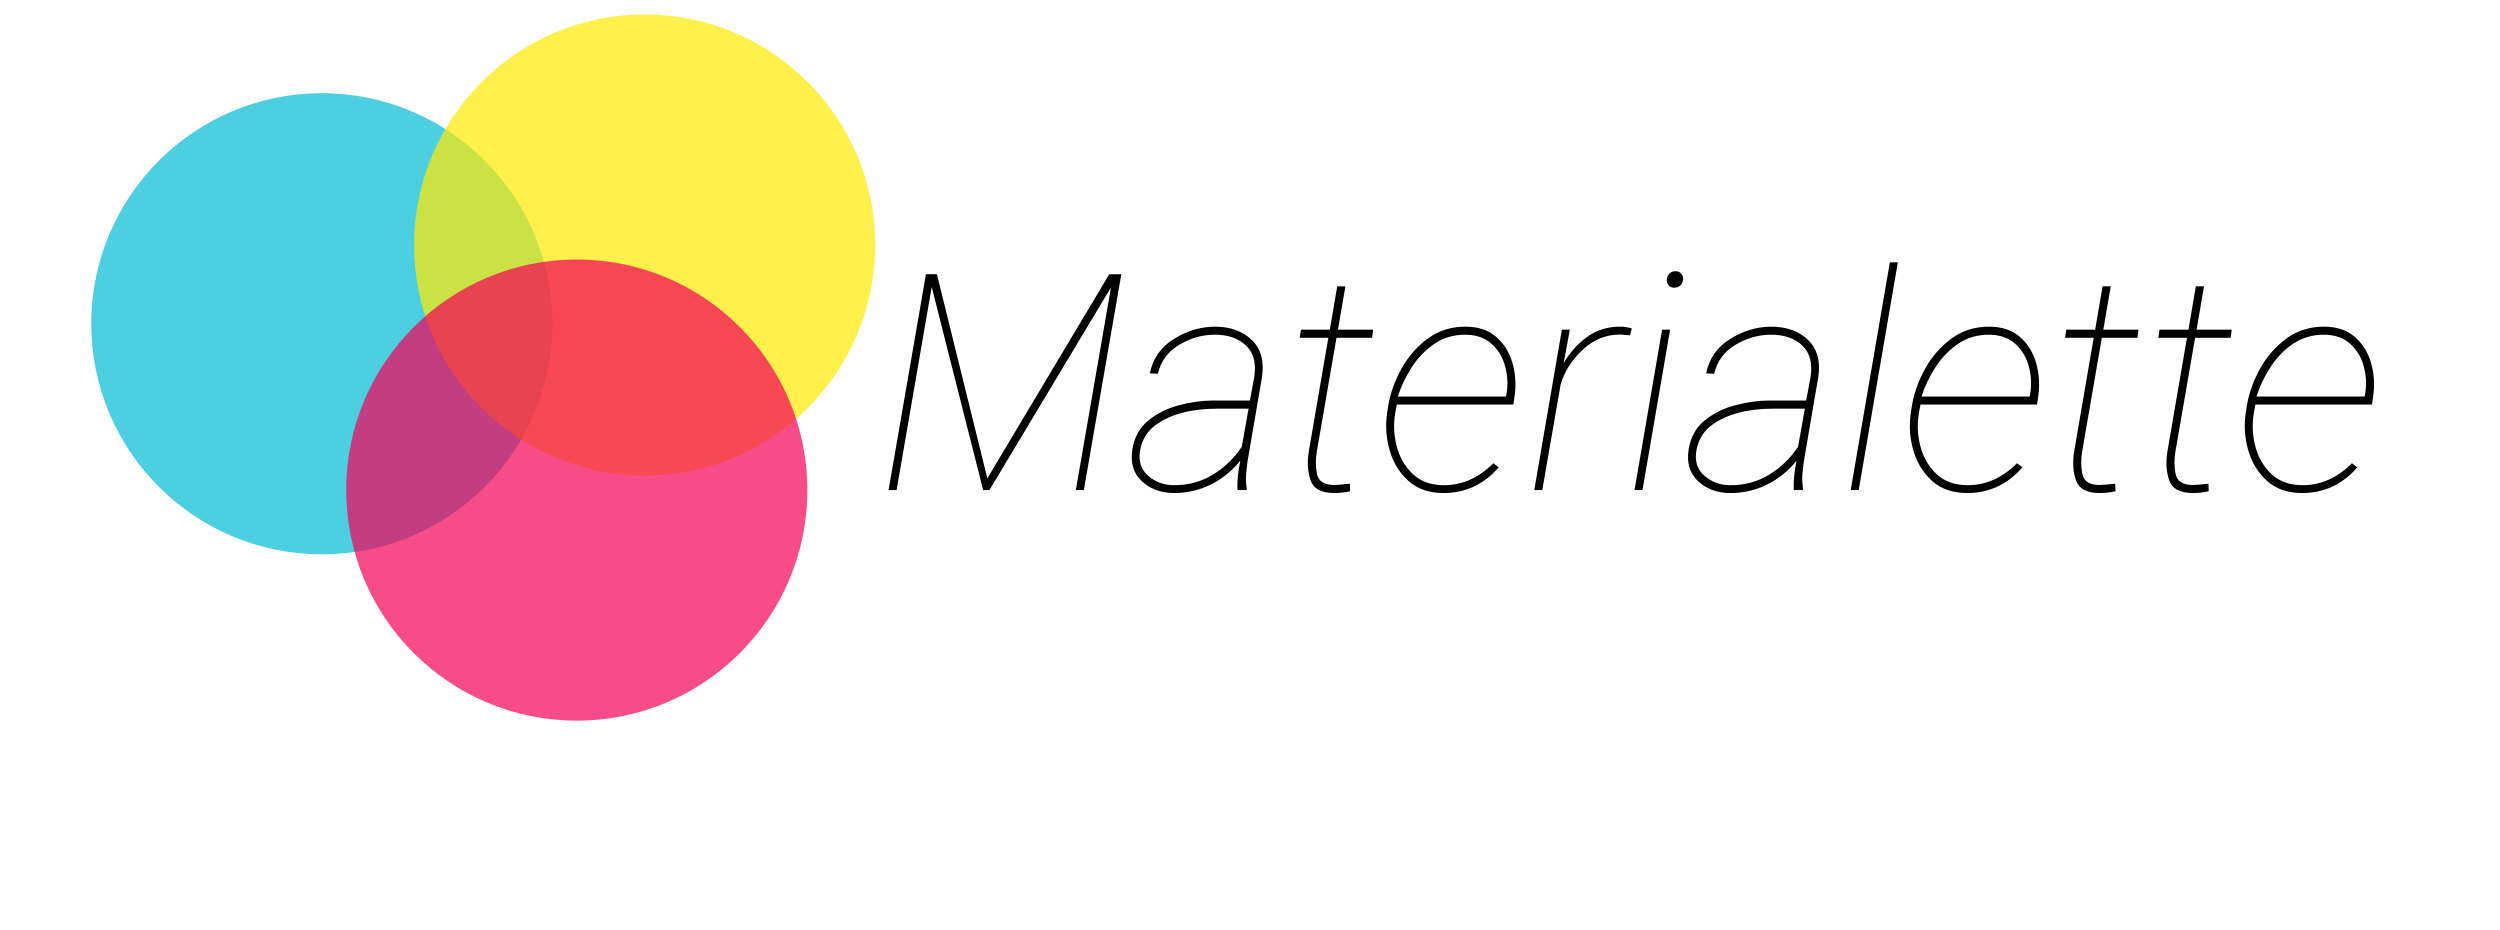
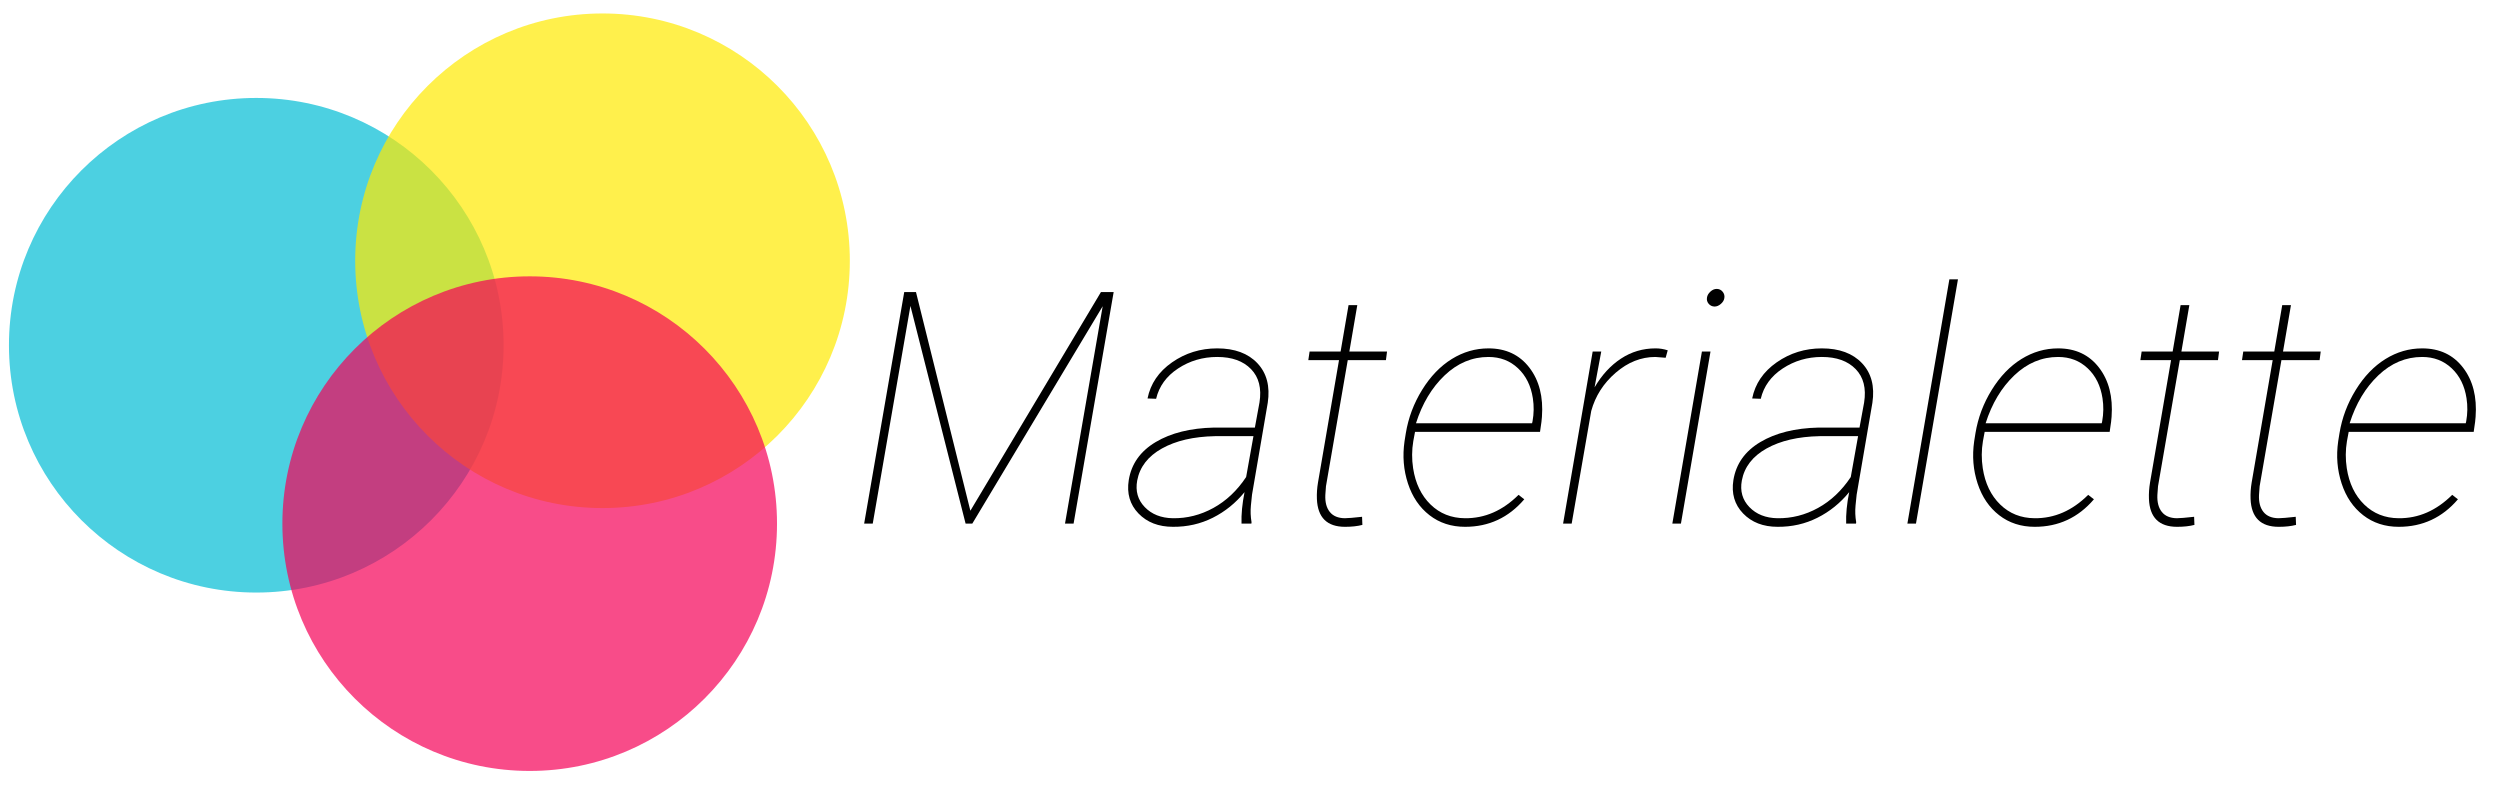
- <svg xmlns="http://www.w3.org/2000/svg" version="1.1" id="banner" x="0px" y="0px" width="1024px" height="380.708px" viewBox="0 0 1024 410.708" enable-background="new 0 0 1024 410.708" xml:space="preserve">
-   <path opacity="0.7" fill="#00BCD4" d="M203.761,143.057c0,56.276-45.61,101.886-101.886,101.886  c-56.266,0-101.885-45.61-101.885-101.886c0-56.256,45.619-101.876,101.885-101.876C158.151,41.181,203.761,86.801,203.761,143.057z  " />
-   <path opacity="0.7" fill="#FFEA00" d="M346.401,108.251c0,56.275-45.61,101.885-101.886,101.885  c-56.275,0-101.885-45.61-101.885-101.885c0-56.257,45.61-101.876,101.885-101.876C300.791,6.375,346.401,51.994,346.401,108.251z" />
-   <path opacity="0.7" fill="#F50057" d="M316.404,216.549c0,56.277-45.609,101.885-101.885,101.885  c-56.276,0-101.886-45.608-101.886-101.885c0-56.255,45.61-101.875,101.886-101.875  C270.795,114.673,316.404,160.293,316.404,216.549z" />
-   <text transform="matrix(1 0 0 1 346.4014 216.5488)" font-family="'Roboto" font-weight="100" font-style="italic" font-size="134.176">Materialette</text>
+ <svg xmlns="http://www.w3.org/2000/svg" version="1.1" id="Layer_1" x="0px" y="0px" width="834.471px" height="262.088px" viewBox="0 0 834.471 262.088" enable-background="new 0 0 834.471 262.088" xml:space="preserve">
+   <path opacity="0.7" fill="#00BCD4" enable-background="new    " d="M168.091,115.236c0,45.596-36.954,82.551-82.551,82.551  c-45.588,0-82.55-36.955-82.55-82.551c0-45.58,36.962-82.543,82.55-82.543C131.137,32.693,168.091,69.656,168.091,115.236z" />
+   <path opacity="0.7" fill="#FFEA00" enable-background="new    " d="M283.662,87.035c0,45.596-36.955,82.551-82.551,82.551  c-45.596,0-82.55-36.955-82.55-82.551c0-45.581,36.955-82.542,82.55-82.542C246.708,4.493,283.662,41.455,283.662,87.035z" />
+   <path opacity="0.7" fill="#F50057" enable-background="new    " d="M259.358,174.782c0,45.597-36.954,82.55-82.551,82.55  c-45.596,0-82.551-36.953-82.551-82.55c0-45.58,36.955-82.542,82.551-82.542C222.404,92.239,259.358,129.202,259.358,174.782z" />
+   <g>
+     <path d="M305.745,97.493l18.154,72.987l43.581-72.987h4.246l-13.377,77.289h-2.865l12.58-72.564l-43.527,72.564h-2.229   l-18.418-72.67l-12.581,72.67h-2.866l13.377-77.289H305.745z" />
+     <path d="M414.405,174.782c-0.107-3.113,0.229-6.617,1.008-10.511c-2.974,3.646-6.502,6.495-10.591,8.547   c-4.087,2.053-8.521,3.06-13.297,3.025c-4.813,0-8.652-1.486-11.52-4.459c-2.866-2.974-3.946-6.688-3.238-11.147   c0.885-5.415,3.885-9.643,8.998-12.687c5.113-3.043,11.6-4.653,19.455-4.831h13.644l1.539-8.387   c0.743-4.706-0.195-8.413-2.814-11.121c-2.618-2.707-6.387-4.061-11.306-4.061c-4.813,0-9.166,1.283-13.06,3.849   s-6.335,5.937-7.325,10.113l-2.866-0.107c0.989-4.918,3.716-8.935,8.175-12.049s9.484-4.671,15.076-4.671   c5.838,0,10.314,1.655,13.43,4.963c3.114,3.309,4.264,7.706,3.45,13.191l-5.255,30.682l-0.372,3.61   c-0.176,1.875-0.105,3.732,0.213,5.574l-0.053,0.477L414.405,174.782L414.405,174.782z M391.473,172.979   c4.742,0.07,9.254-1.071,13.536-3.426c4.281-2.352,7.927-5.794,10.936-10.324l2.441-13.642H405.54   c-7.149,0.142-13.049,1.513-17.703,4.114c-4.654,2.601-7.405,6.167-8.254,10.696c-0.637,3.503,0.203,6.458,2.521,8.864   C384.421,171.669,387.544,172.907,391.473,172.979z" />
+     <path d="M453.049,101.846l-2.654,15.5h12.58l-0.371,2.867h-12.74l-7.271,42.083l-0.213,2.923c-0.105,2.409,0.389,4.295,1.487,5.659   c1.096,1.364,2.76,2.063,4.989,2.101c0.99,0,2.92-0.16,5.785-0.479l0.107,2.708c-1.628,0.425-3.557,0.637-5.786,0.637   c-6.017,0-9.149-3.099-9.396-9.299c-0.071-1.806,0.054-3.647,0.371-5.526l7.008-40.806H436.7l0.425-2.867h10.35l2.655-15.5H453.049   z" />
+     <path d="M489.04,175.844c-4.601,0-8.564-1.292-11.89-3.875c-3.328-2.583-5.726-6.113-7.193-10.59   c-1.469-4.476-1.85-9.174-1.142-14.093l0.425-2.655c0.849-5.166,2.663-9.997,5.44-14.491c2.778-4.494,6.078-7.927,9.9-10.298   c3.822-2.37,7.91-3.556,12.262-3.556c5.804,0,10.353,2.141,13.643,6.423c3.292,4.283,4.688,9.767,4.193,16.456l-0.16,1.646   l-0.477,3.344h-41.723l-0.583,3.126c-0.496,2.967-0.515,5.97-0.055,9.007c0.778,5.051,2.715,9.087,5.812,12.106   c3.096,3.021,6.927,4.549,11.492,4.584c6.617,0.071,12.58-2.53,17.889-7.804l1.911,1.487   C503.548,172.783,496.967,175.844,489.04,175.844z M496.842,119.151c-5.45,0-10.325,2.043-14.624,6.131   c-4.3,4.087-7.493,9.422-9.581,16.005h38.75l0.159-0.69c0.459-2.548,0.496-5.096,0.106-7.645c-0.638-4.175-2.292-7.52-4.965-10.032   C504.018,120.407,500.736,119.151,496.842,119.151z" />
+     <path d="M555.977,119.417l-3.45-0.266c-4.741,0-9.147,1.75-13.218,5.25c-4.068,3.5-6.794,7.761-8.175,12.78l-6.528,37.6h-2.866   l9.873-57.437h2.866l-2.229,11.944c2.405-4.105,5.342-7.299,8.812-9.582c3.467-2.283,7.324-3.424,11.571-3.424   c1.345,0,2.689,0.216,4.033,0.648L555.977,119.417z" />
+     <path d="M561.072,174.782h-2.867l9.873-57.436h2.867L561.072,174.782z M569.777,99.298c0.105-0.707,0.486-1.362,1.142-1.964   c0.654-0.601,1.354-0.902,2.097-0.902c0.813,0,1.478,0.318,1.99,0.955c0.513,0.638,0.699,1.345,0.557,2.124   c-0.104,0.708-0.494,1.354-1.166,1.938c-0.673,0.583-1.381,0.876-2.123,0.876c-0.814-0.035-1.47-0.354-1.965-0.956   C569.812,100.767,569.637,100.077,569.777,99.298z" />
+     <path d="M616.226,174.782c-0.105-3.113,0.229-6.617,1.01-10.511c-2.975,3.646-6.503,6.495-10.592,8.547   c-4.087,2.053-8.52,3.06-13.297,3.025c-4.812,0-8.651-1.486-11.52-4.459c-2.866-2.974-3.946-6.688-3.237-11.147   c0.884-5.415,3.883-9.643,8.996-12.687c5.114-3.043,11.599-4.653,19.455-4.831h13.644l1.539-8.387   c0.743-4.706-0.195-8.413-2.813-11.121c-2.618-2.707-6.388-4.061-11.308-4.061c-4.812,0-9.165,1.283-13.057,3.849   c-3.896,2.566-6.336,5.937-7.326,10.113l-2.867-0.107c0.991-4.918,3.717-8.935,8.176-12.049s9.482-4.671,15.074-4.671   c5.841,0,10.316,1.655,13.432,4.963s4.264,7.706,3.45,13.191l-5.257,30.682l-0.37,3.61c-0.178,1.875-0.105,3.732,0.213,5.574   l-0.055,0.477L616.226,174.782L616.226,174.782z M593.294,172.979c4.741,0.07,9.253-1.071,13.535-3.426   c4.281-2.352,7.928-5.794,10.936-10.324l2.441-13.642H607.36c-7.149,0.142-13.052,1.513-17.704,4.114   c-4.652,2.601-7.404,6.167-8.254,10.696c-0.638,3.503,0.203,6.458,2.521,8.864C586.242,171.669,589.365,172.907,593.294,172.979z" />
+     <path d="M639.529,174.782h-2.867l14.014-81.535h2.867L639.529,174.782z" />
+     <path d="M679.182,175.844c-4.602,0-8.563-1.292-11.891-3.875s-5.725-6.113-7.192-10.59c-1.469-4.476-1.85-9.174-1.142-14.093   l0.425-2.655c0.849-5.166,2.663-9.997,5.44-14.491c2.777-4.494,6.078-7.927,9.899-10.298c3.822-2.37,7.909-3.556,12.263-3.556   c5.804,0,10.352,2.141,13.643,6.423c3.292,4.283,4.688,9.767,4.193,16.456l-0.16,1.646l-0.478,3.344H662.46l-0.584,3.126   c-0.496,2.967-0.514,5.97-0.053,9.007c0.776,5.051,2.715,9.087,5.812,12.106c3.096,3.021,6.927,4.549,11.491,4.584   c6.617,0.071,12.581-2.53,17.89-7.804l1.91,1.487C693.69,172.783,687.108,175.844,679.182,175.844z M686.984,119.151   c-5.449,0-10.324,2.043-14.624,6.131c-4.301,4.088-7.493,9.422-9.581,16.005h38.75l0.158-0.69c0.459-2.548,0.496-5.096,0.106-7.645   c-0.637-4.175-2.292-7.52-4.964-10.032C694.158,120.408,690.878,119.151,686.984,119.151z" />
+     <path d="M730.777,101.846l-2.653,15.5h12.58l-0.371,2.867h-12.74l-7.271,42.083l-0.214,2.923c-0.106,2.409,0.39,4.295,1.486,5.659   s2.762,2.063,4.989,2.101c0.99,0,2.92-0.16,5.786-0.479l0.106,2.708c-1.629,0.425-3.559,0.637-5.786,0.637   c-6.018,0-9.148-3.099-9.396-9.299c-0.07-1.806,0.054-3.647,0.372-5.526l7.008-40.806h-10.245l0.426-2.867h10.351l2.654-15.5   H730.777z" />
+     <path d="M764.698,101.846l-2.654,15.5h12.58l-0.371,2.867h-12.74l-7.271,42.083l-0.213,2.923c-0.106,2.409,0.389,4.295,1.485,5.659   s2.762,2.063,4.989,2.101c0.991,0,2.92-0.16,5.786-0.479l0.106,2.708c-1.628,0.425-3.558,0.637-5.786,0.637   c-6.018,0-9.148-3.099-9.396-9.299c-0.069-1.806,0.055-3.647,0.372-5.526l7.008-40.806H748.35l0.425-2.867h10.351l2.655-15.5   H764.698z" />
+     <path d="M800.688,175.844c-4.602,0-8.563-1.292-11.891-3.875s-5.725-6.113-7.191-10.59c-1.471-4.476-1.851-9.174-1.143-14.093   l0.425-2.655c0.85-5.166,2.662-9.997,5.44-14.491c2.777-4.494,6.078-7.927,9.899-10.298c3.822-2.37,7.909-3.556,12.263-3.556   c5.804,0,10.352,2.141,13.642,6.423c3.292,4.283,4.689,9.767,4.194,16.456l-0.16,1.646l-0.477,3.344h-41.725l-0.583,3.126   c-0.496,2.967-0.514,5.97-0.054,9.007c0.778,5.051,2.715,9.087,5.812,12.106c3.097,3.021,6.928,4.549,11.492,4.584   c6.617,0.071,12.58-2.53,17.89-7.804l1.91,1.487C815.196,172.783,808.615,175.844,800.688,175.844z M808.491,119.151   c-5.45,0-10.325,2.043-14.624,6.131c-4.301,4.087-7.493,9.422-9.582,16.005h38.751l0.159-0.69c0.459-2.548,0.496-5.096,0.105-7.645   c-0.637-4.175-2.293-7.52-4.964-10.032C815.666,120.407,812.385,119.151,808.491,119.151z" />
+   </g>
</svg>
